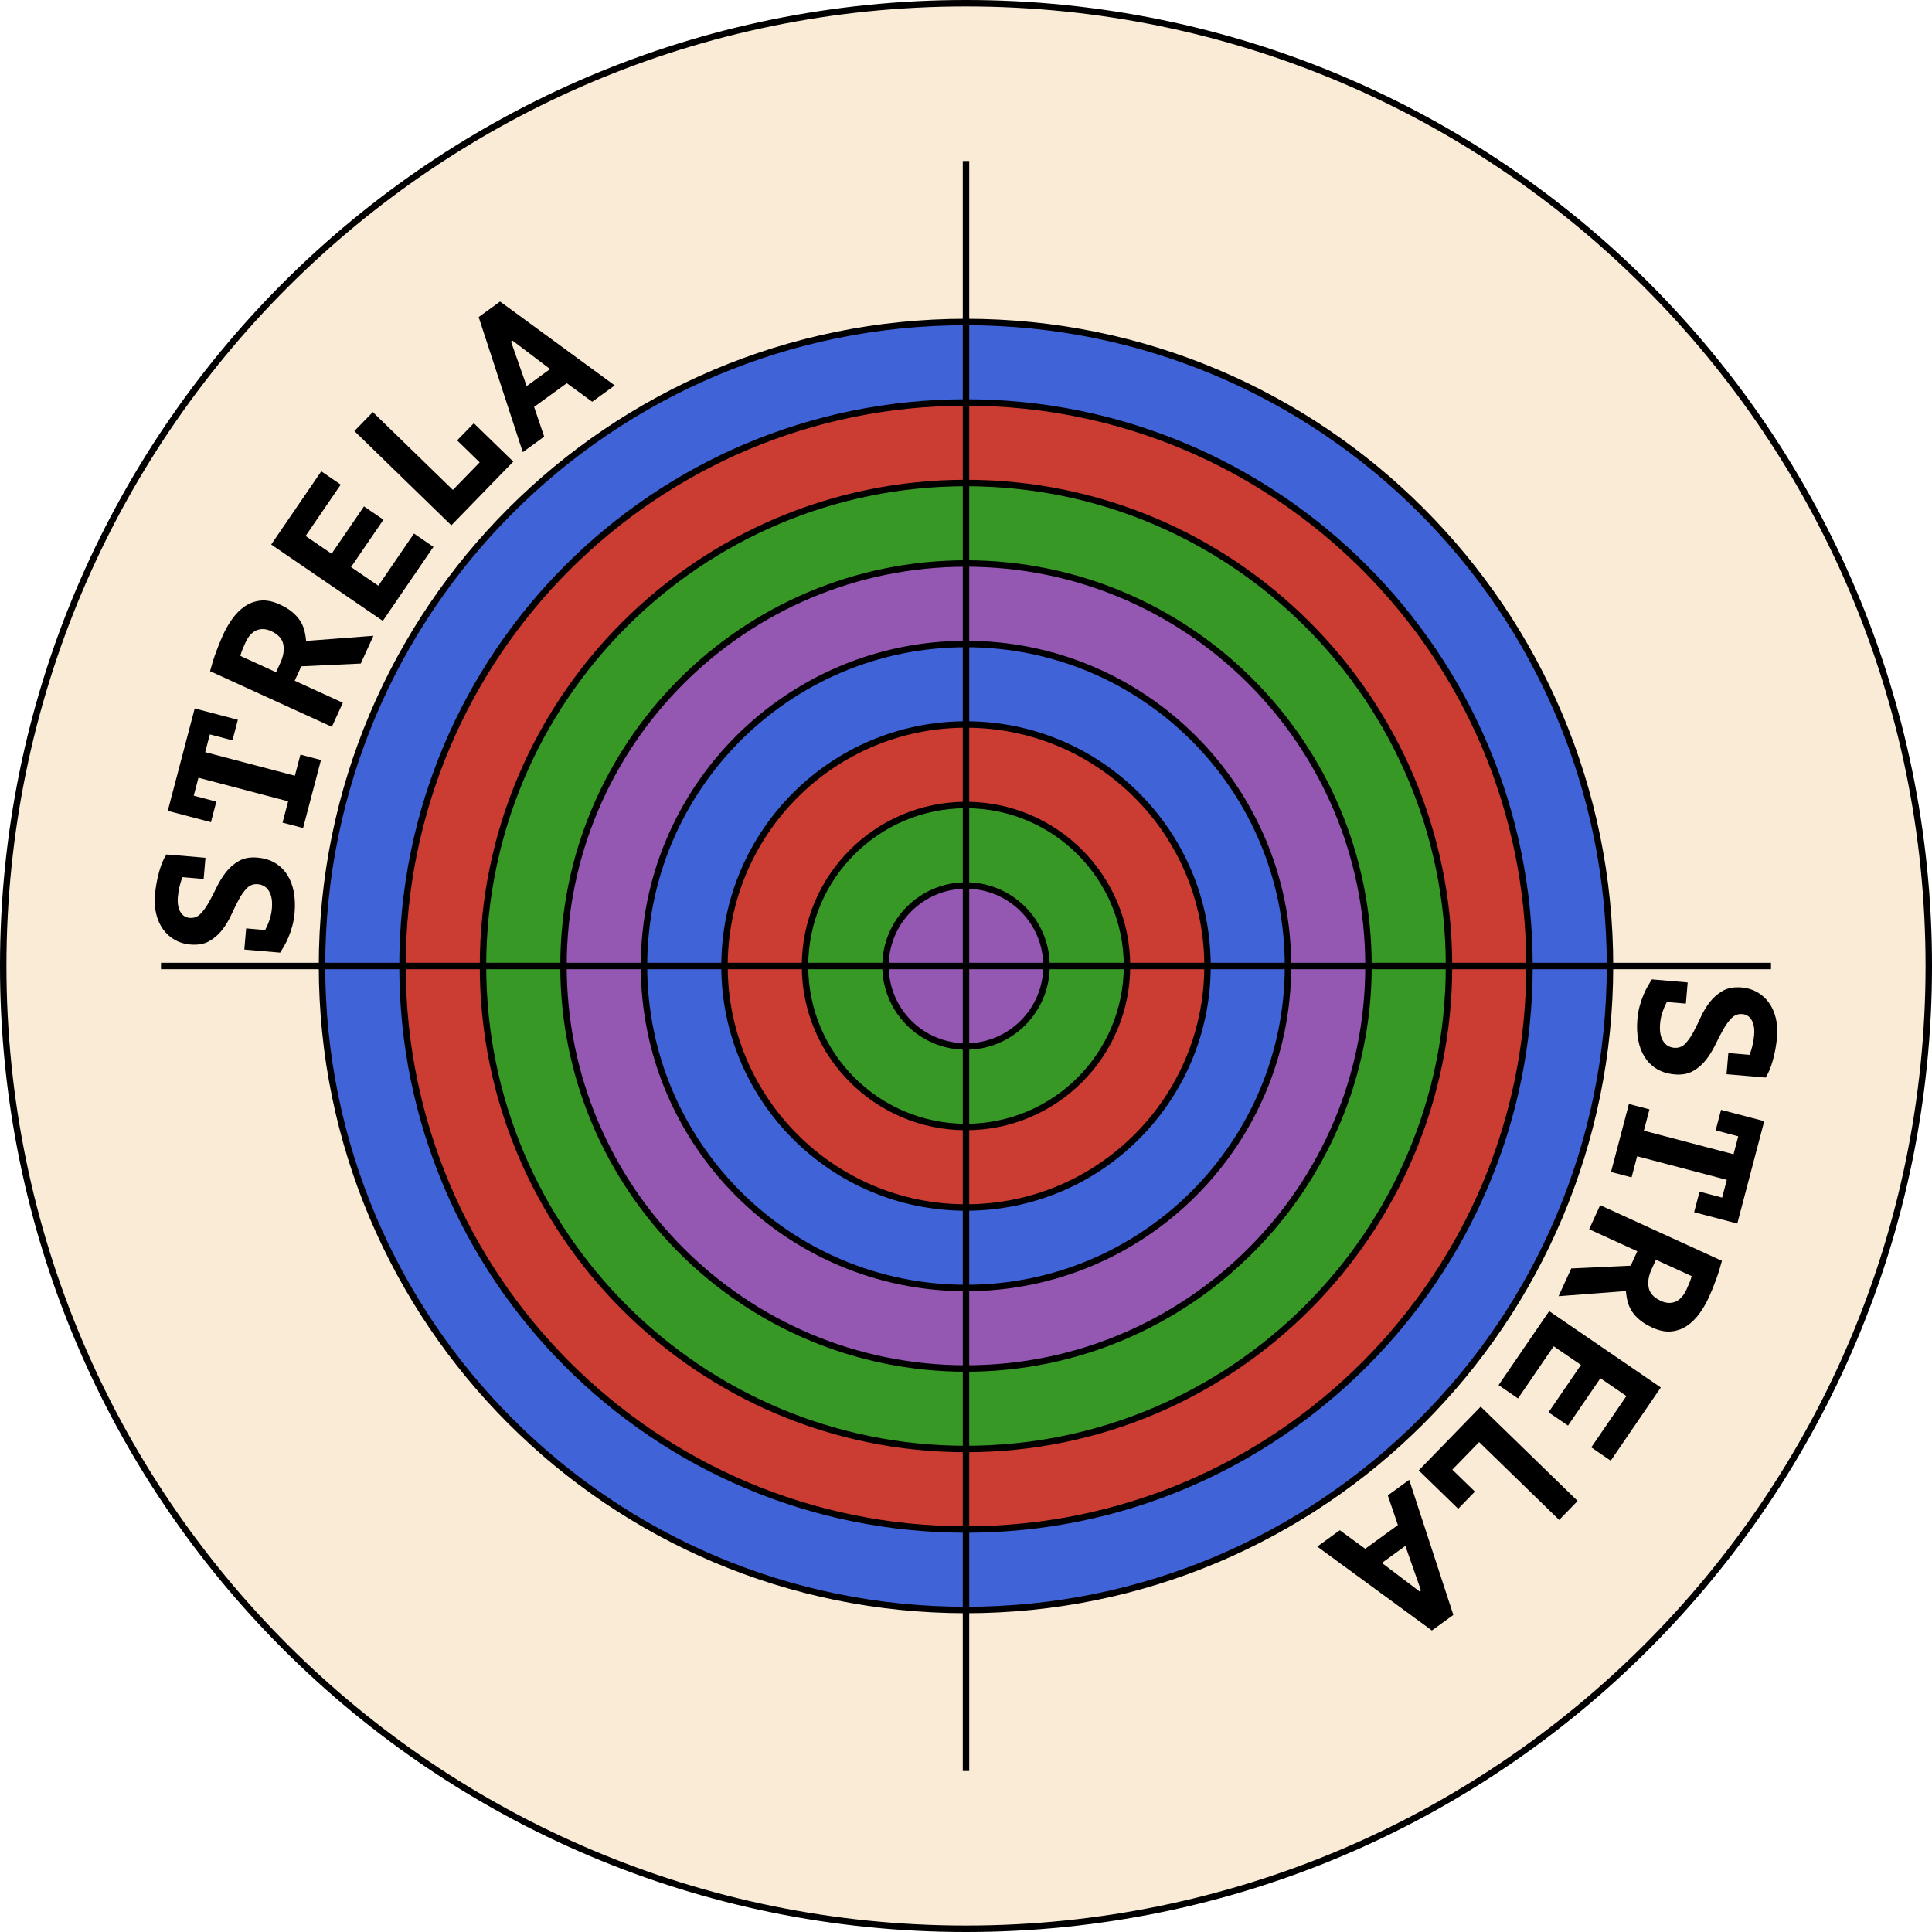
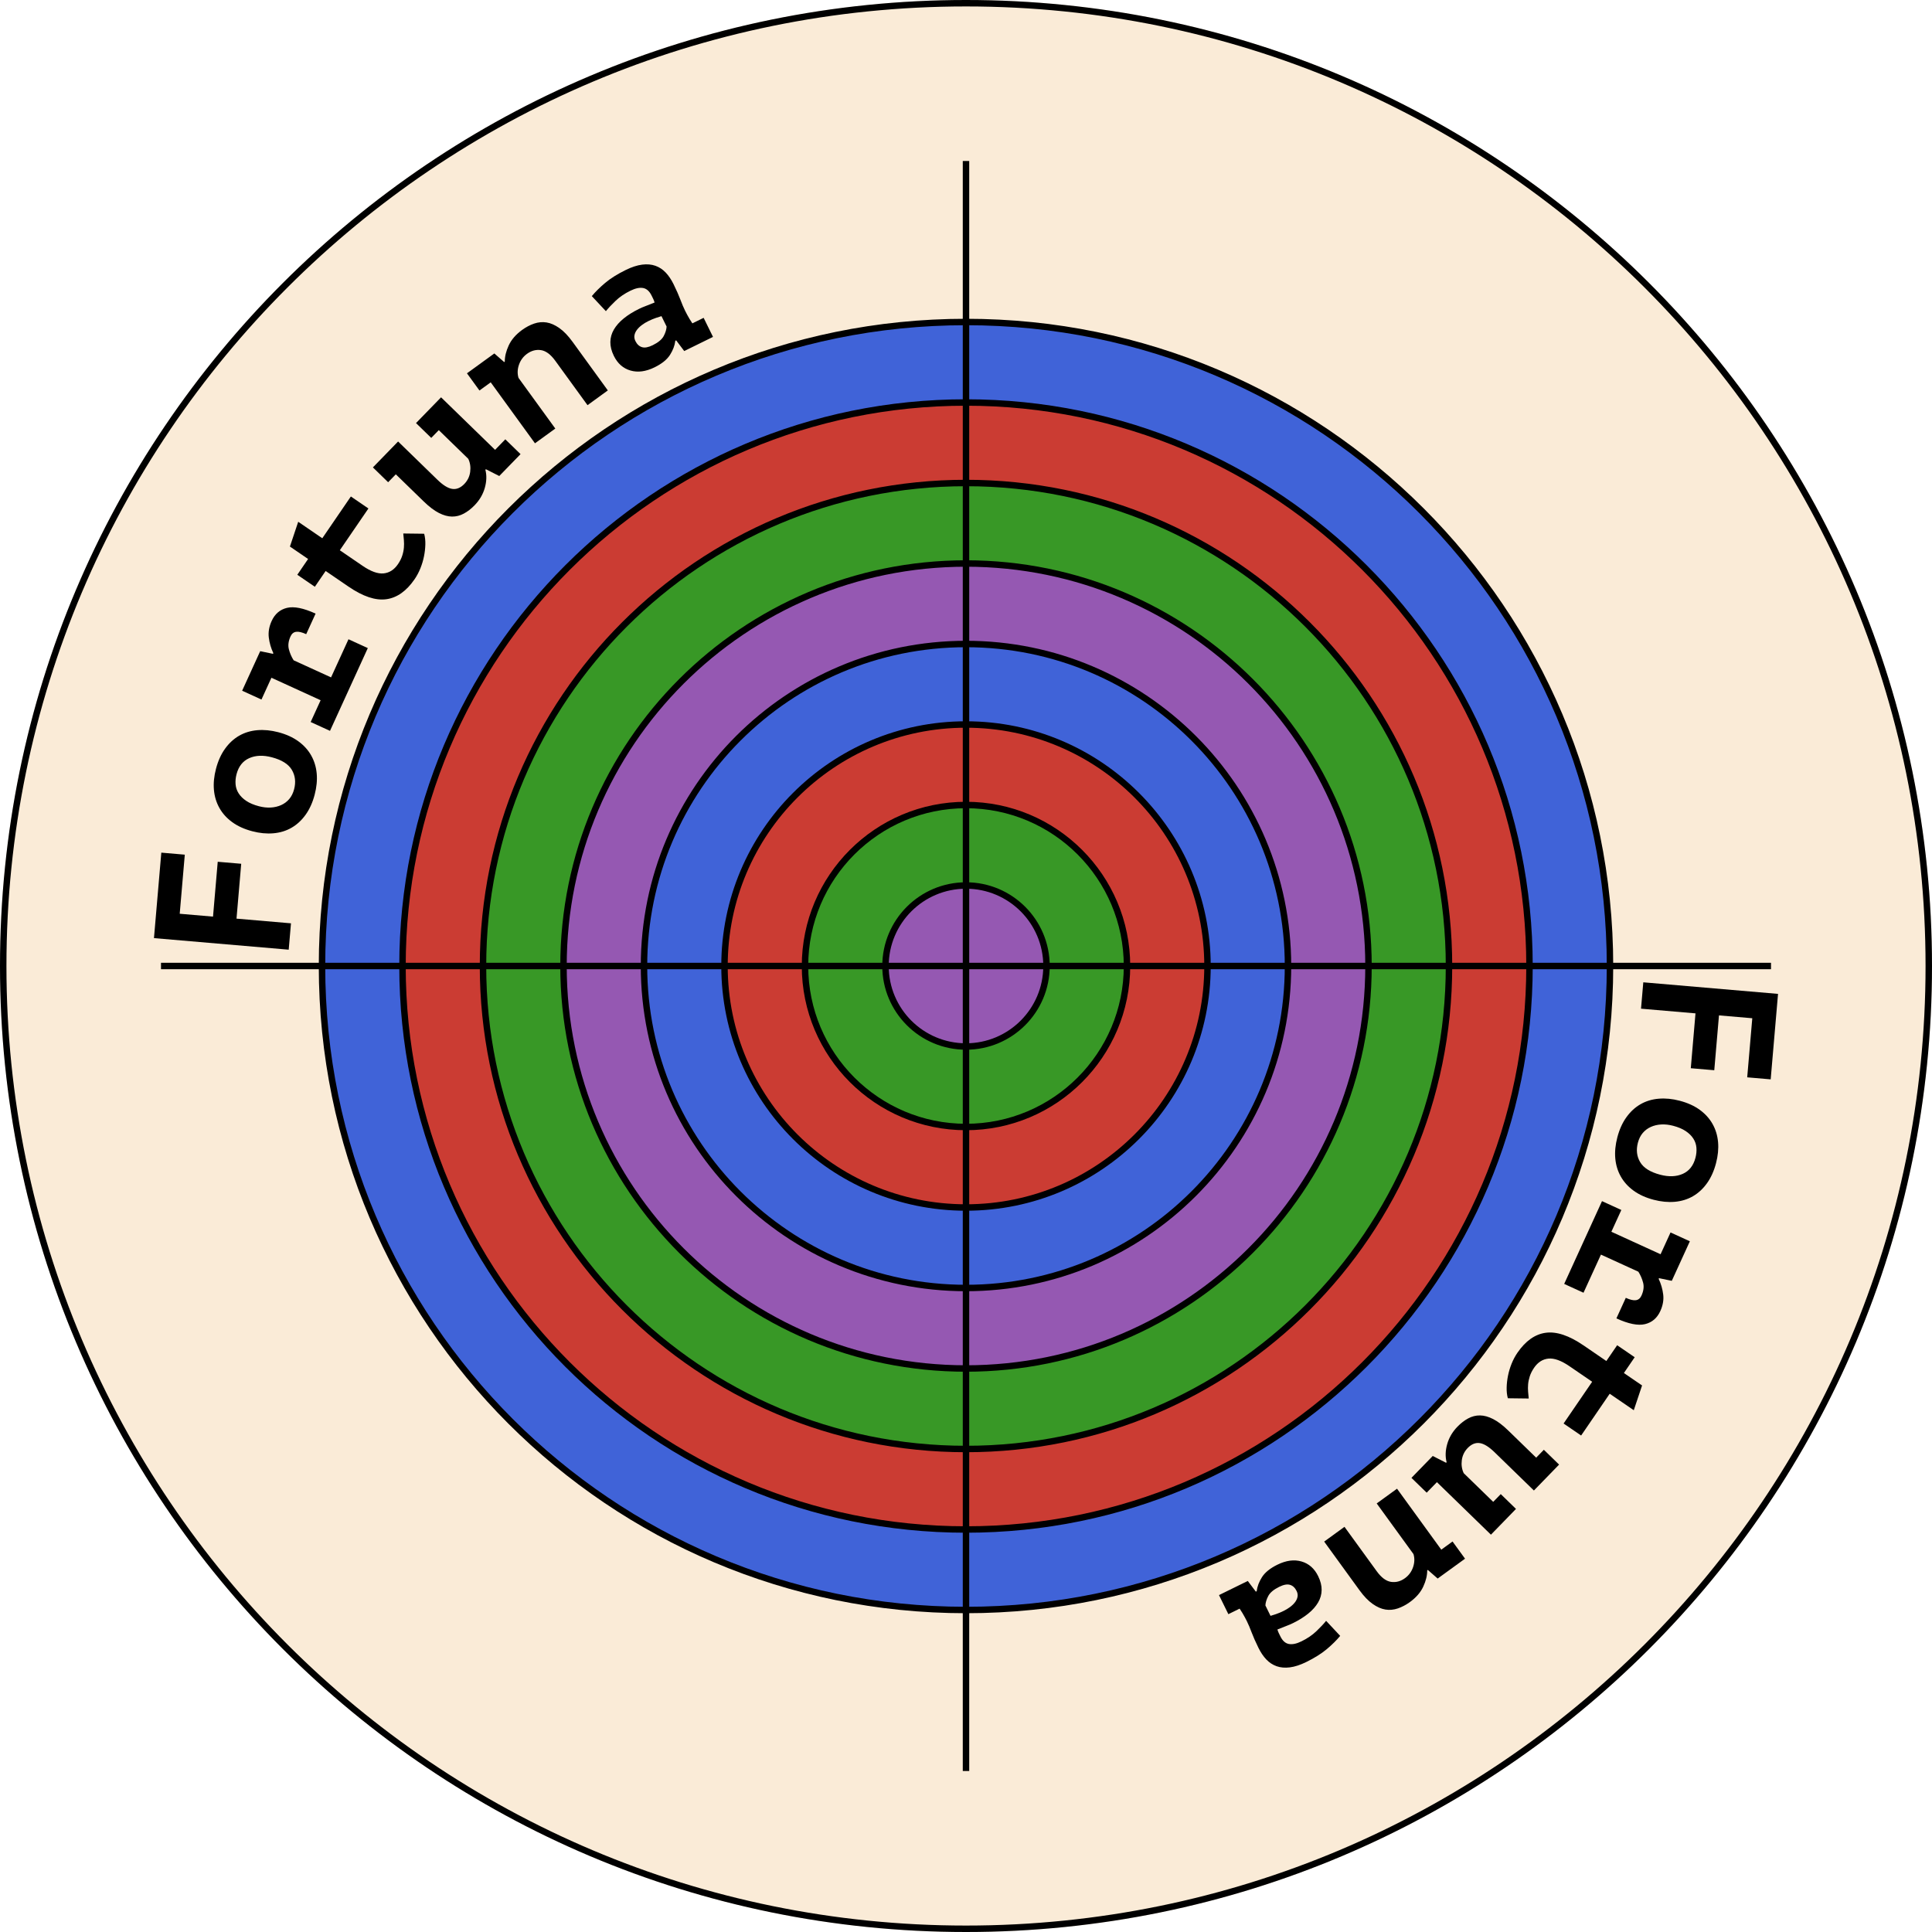
<svg xmlns="http://www.w3.org/2000/svg" xmlns:xlink="http://www.w3.org/1999/xlink" width="600pt" height="600pt" viewBox="0 0 600 600" version="1.1">
  <defs>
    <g>
-       <symbol overflow="visible" id="glyph-7181810-0">
+       <symbol overflow="visible" id="glyph-1649530-0">
        <path style="stroke:none;" d="M 41.793 4.195 L 38.816 38.867 L -3.031 35.27 L -0.051 0.598 Z M 35.117 32.828 L 23.148 20.055 L 37.121 9.512 L 34.391 6.266 L 20.227 16.914 L 8.086 4.008 L 4.84 6.738 L 16.812 19.512 L 2.836 30.055 L 5.57 33.301 L 19.738 22.594 L 31.871 35.559 Z M 35.117 32.828 " />
      </symbol>
-       <symbol overflow="visible" id="glyph-7181810-1">
-         <path style="stroke:none;" d="M 13.355 5.062 L 12.789 11.637 L 6.871 11.129 C 6.82 11.246 6.773 11.363 6.723 11.477 C 6.246 12.359 5.828 13.34 5.477 14.41 C 5.125 15.484 4.895 16.641 4.789 17.875 C 4.598 20.105 4.895 21.879 5.684 23.191 C 6.477 24.504 7.629 25.227 9.145 25.355 C 10.5 25.473 11.637 25.059 12.562 24.113 C 13.484 23.168 14.332 21.977 15.098 20.539 C 15.863 19.098 16.641 17.52 17.43 15.801 C 18.223 14.082 19.168 12.516 20.273 11.105 C 21.379 9.695 22.711 8.547 24.273 7.656 C 25.836 6.766 27.793 6.422 30.145 6.625 C 31.938 6.777 33.551 7.27 34.984 8.094 C 36.418 8.922 37.621 10.008 38.59 11.355 C 39.559 12.703 40.266 14.281 40.711 16.086 C 41.16 17.891 41.289 19.867 41.105 22.02 C 40.898 24.449 40.473 26.824 39.832 29.137 C 39.191 31.449 38.434 33.273 37.555 34.602 L 25.422 33.559 L 25.984 26.984 L 32.621 27.555 C 32.633 27.434 32.66 27.316 32.711 27.199 C 33.027 26.344 33.297 25.414 33.523 24.41 C 33.75 23.406 33.906 22.406 33.992 21.41 C 34.156 19.496 33.906 17.957 33.242 16.797 C 32.582 15.637 31.613 15 30.336 14.891 C 29.02 14.777 27.902 15.195 26.977 16.141 C 26.055 17.082 25.188 18.273 24.383 19.711 C 23.578 21.145 22.758 22.723 21.93 24.438 C 21.098 26.152 20.133 27.715 19.027 29.125 C 17.922 30.535 16.59 31.688 15.027 32.574 C 13.465 33.465 11.566 33.812 9.336 33.621 C 7.184 33.438 5.336 32.879 3.789 31.941 C 2.242 31.004 0.984 29.773 0.012 28.246 C -0.961 26.715 -1.633 24.953 -2.004 22.953 C -2.375 20.953 -2.461 18.82 -2.266 16.547 C -2.137 15.031 -1.895 13.637 -1.543 12.363 C -1.191 11.09 -0.793 9.918 -0.34 8.852 C 0.113 7.789 0.574 6.855 1.047 6.051 C 1.516 5.25 1.914 4.602 2.238 4.105 Z M 13.355 5.062 " />
+       <symbol overflow="visible" id="glyph-1649530-1">
+         <path style="stroke:none;" d="M 41.414 8.617 L 39.133 35.16 L 31.84 34.531 L 33.418 16.18 L 23.074 15.293 L 21.613 32.328 L 14.32 31.703 L 15.781 14.664 L -1.137 13.211 L -0.43 5.023 Z M 41.414 8.617 " />
      </symbol>
-       <symbol overflow="visible" id="glyph-7181811-0">
+       <symbol overflow="visible" id="glyph-1649531-0">
        <path style="stroke:none;" d="M 40.465 11.262 L 31.617 44.918 L -9.004 34.234 L -0.152 0.582 Z M 29.004 38.336 L 19.387 23.711 L 34.953 15.707 L 32.816 12.043 L 17.043 20.117 L 7.285 5.328 L 3.621 7.465 L 13.238 22.094 L -2.332 30.098 L -0.191 33.762 L 15.594 25.629 L 25.34 40.477 Z M 29.004 38.336 " />
      </symbol>
-       <symbol overflow="visible" id="glyph-7181811-1">
-         <path style="stroke:none;" d="M 4.582 8.527 L 2.844 15.141 L 30.695 22.465 L 32.16 16.895 L 25.141 15.047 L 26.816 8.664 L 40.223 12.191 L 31.859 43.988 L 18.457 40.465 L 20.133 34.082 L 27.156 35.926 L 28.605 30.414 L 0.754 23.09 L -0.973 29.648 L -7.355 27.969 L -1.801 6.848 Z M 4.582 8.527 " />
+       <symbol overflow="visible" id="glyph-1649531-1">
+         <path style="stroke:none;" d="M 13.973 5.848 C 16.41 6.488 18.48 7.422 20.184 8.656 C 21.883 9.891 23.215 11.355 24.176 13.059 C 25.133 14.758 25.703 16.633 25.887 18.688 C 26.07 20.742 25.859 22.93 25.25 25.25 C 24.609 27.688 23.668 29.77 22.43 31.488 C 21.191 33.211 19.73 34.555 18.051 35.52 C 16.371 36.484 14.492 37.055 12.418 37.234 C 10.344 37.41 8.168 37.199 5.887 36.602 C 3.449 35.961 1.379 35.023 -0.324 33.789 C -2.027 32.555 -3.355 31.09 -4.316 29.387 C -5.273 27.688 -5.848 25.812 -6.031 23.758 C -6.215 21.703 -6 19.516 -5.391 17.195 C -4.75 14.758 -3.809 12.68 -2.57 10.957 C -1.332 9.234 0.129 7.891 1.809 6.926 C 3.488 5.961 5.363 5.391 7.438 5.215 C 9.512 5.035 11.691 5.246 13.973 5.848 Z M 11.93 13.621 C 10.652 13.285 9.426 13.148 8.25 13.211 C 7.074 13.277 5.996 13.531 5.012 13.973 C 4.027 14.418 3.188 15.047 2.5 15.855 C 1.812 16.668 1.309 17.672 0.992 18.871 C 0.402 21.117 0.637 23.133 1.699 24.922 C 2.758 26.711 4.836 28.012 7.93 28.824 C 10.598 29.527 12.93 29.438 14.918 28.555 C 16.91 27.672 18.223 26.012 18.867 23.574 C 19.152 22.488 19.25 21.441 19.164 20.426 C 19.082 19.41 18.762 18.469 18.203 17.598 C 17.645 16.727 16.859 15.953 15.836 15.27 C 14.816 14.586 13.516 14.039 11.93 13.621 Z M 11.93 13.621 " />
      </symbol>
-       <symbol overflow="visible" id="glyph-7181812-0">
+       <symbol overflow="visible" id="glyph-1649532-0">
        <path style="stroke:none;" d="M 37.953 18 L 23.492 49.652 L -14.711 32.199 L -0.25 0.547 Z M 22.039 42.723 L 15.059 26.672 L 31.762 21.438 L 30.281 17.465 L 13.363 22.73 L 6.27 6.492 L 2.293 7.973 L 9.273 24.027 L -7.43 29.258 L -5.949 33.234 L 10.996 27.914 L 18.062 44.203 Z M 22.039 42.723 " />
      </symbol>
-       <symbol overflow="visible" id="glyph-7181812-1">
-         <path style="stroke:none;" d="M 36.273 20.664 C 36.035 21.566 35.762 22.527 35.449 23.551 C 35.137 24.574 34.797 25.582 34.426 26.582 C 34.059 27.578 33.688 28.539 33.309 29.465 C 32.93 30.391 32.562 31.238 32.215 32 C 31.398 33.785 30.426 35.461 29.289 37.031 C 28.156 38.602 26.855 39.879 25.398 40.859 C 23.938 41.84 22.309 42.418 20.516 42.59 C 18.723 42.758 16.773 42.363 14.664 41.398 C 13.098 40.684 11.812 39.91 10.809 39.074 C 9.805 38.242 8.988 37.355 8.367 36.41 C 7.742 35.465 7.289 34.457 7.012 33.383 C 6.73 32.309 6.547 31.203 6.453 30.059 L -14.461 31.652 L -10.523 23.031 L 7.945 22.168 L 9.992 17.691 L -4.961 10.859 L -1.547 3.383 Z M 25.309 29.504 C 25.656 28.742 25.984 27.977 26.289 27.215 C 26.594 26.453 26.781 25.848 26.855 25.398 L 15.777 20.336 L 14.43 23.281 C 13.48 25.355 13.184 27.266 13.531 29.004 C 13.879 30.746 15.141 32.117 17.324 33.113 C 18.961 33.863 20.477 33.938 21.871 33.344 C 23.266 32.75 24.41 31.469 25.309 29.504 Z M 25.309 29.504 " />
+       <symbol overflow="visible" id="glyph-1649532-1">
+         <path style="stroke:none;" d="M 5.031 4.871 L 1.938 11.637 L 17.219 18.621 L 20.312 11.852 L 26.312 14.594 L 20.703 26.875 L 16.727 26.047 L 16.629 26.266 C 17.363 27.832 17.832 29.453 18.035 31.129 C 18.238 32.805 17.938 34.516 17.141 36.262 C 16.145 38.445 14.559 39.801 12.383 40.324 C 10.207 40.848 7.246 40.254 3.5 38.539 L 6.418 32.156 C 7.727 32.754 8.77 33 9.543 32.891 C 10.32 32.785 10.898 32.312 11.281 31.473 C 11.945 30.02 12.117 28.68 11.797 27.457 C 11.477 26.23 10.984 25.094 10.32 24.043 L -1.301 18.734 L -6.715 30.574 L -12.715 27.832 L -0.973 2.129 Z M 5.031 4.871 " />
      </symbol>
-       <symbol overflow="visible" id="glyph-7181813-0">
+       <symbol overflow="visible" id="glyph-1649533-0">
        <path style="stroke:none;" d="M 34.324 24.211 L 14.676 52.934 L -19.988 29.219 L -0.34 0.496 Z M 14.43 45.855 L 10.289 28.848 L 27.641 26.543 L 26.859 22.375 L 9.289 24.676 L 5.07 7.465 L 0.898 8.25 L 5.039 25.258 L -12.312 27.562 L -11.531 31.73 L 6.07 29.379 L 10.258 46.637 Z M 14.43 45.855 " />
      </symbol>
-       <symbol overflow="visible" id="glyph-7181813-1">
-         <path style="stroke:none;" d="M 32.293 27.18 L 16.742 49.91 L 10.699 45.777 L 21.609 29.832 L 13.539 24.309 L 3.477 39.02 L -2.566 34.883 L 7.496 20.176 L -0.973 14.383 L -12.051 30.578 L -18.09 26.445 L -2.371 3.465 Z M 32.293 27.18 " />
+       <symbol overflow="visible" id="glyph-1649533-1">
+         <path style="stroke:none;" d="M 15.383 18.957 L 18.738 14.055 L 24.184 17.781 L 20.832 22.684 L 26.477 26.547 L 23.902 34.238 L 16.426 29.121 L 7.551 42.094 L 2.102 38.367 L 10.98 25.395 L 3.898 20.551 C 1.355 18.812 -0.812 18.031 -2.605 18.207 C -4.398 18.387 -5.887 19.336 -7.059 21.051 C -7.668 21.941 -8.113 22.824 -8.398 23.699 C -8.68 24.57 -8.852 25.41 -8.918 26.211 C -8.984 27.016 -8.98 27.793 -8.914 28.543 C -8.844 29.293 -8.781 29.977 -8.723 30.602 L -15.211 30.523 C -15.488 29.512 -15.609 28.395 -15.578 27.18 C -15.547 25.965 -15.406 24.73 -15.152 23.477 C -14.898 22.219 -14.523 20.984 -14.035 19.77 C -13.543 18.555 -12.945 17.434 -12.246 16.41 C -9.715 12.715 -6.781 10.641 -3.441 10.184 C -0.102 9.73 3.812 11.039 8.301 14.113 Z M 15.383 18.957 " />
      </symbol>
-       <symbol overflow="visible" id="glyph-7181814-0">
+       <symbol overflow="visible" id="glyph-1649534-0">
        <path style="stroke:none;" d="M 29.691 29.711 L 5.43 54.66 L -24.68 25.379 L -0.418 0.43 Z M 6.395 47.645 L 5.215 30.18 L 22.707 30.871 L 22.648 26.629 L 4.945 25.898 L 3.723 8.223 L -0.52 8.281 L 0.656 25.746 L -16.836 25.059 L -16.773 29.301 L 0.969 29.984 L 2.152 47.703 Z M 6.395 47.645 " />
      </symbol>
-       <symbol overflow="visible" id="glyph-7181814-1">
-         <path style="stroke:none;" d="M -5.059 29.73 L -10.246 35.062 L -22.504 23.141 L -3.262 3.355 L 26.848 32.637 L 21.117 38.527 L -3.746 14.352 L -12.07 22.91 Z M -5.059 29.73 " />
+       <symbol overflow="visible" id="glyph-1649534-1">
+         <path style="stroke:none;" d="M 7.703 35.109 L -0.078 43.109 L -15.047 28.555 C -15.648 27.969 -16.25 27.383 -16.852 26.797 L -20.031 30.066 L -24.762 25.465 L -18.152 18.668 L -14.008 20.773 L -13.84 20.602 C -14.289 18.883 -14.23 17.016 -13.664 15 C -13.098 12.984 -12.035 11.172 -10.473 9.566 C -9.414 8.477 -8.301 7.617 -7.137 6.996 C -5.973 6.371 -4.754 6.062 -3.48 6.074 C -2.207 6.086 -0.844 6.461 0.609 7.203 C 2.062 7.949 3.637 9.141 5.328 10.789 L 13.973 19.195 L 16.359 16.742 L 21.09 21.344 L 13.266 29.391 L 1.051 17.508 C -0.699 15.809 -2.23 14.859 -3.551 14.668 C -4.867 14.473 -6.113 14.98 -7.285 16.184 C -8.316 17.246 -8.926 18.504 -9.121 19.965 C -9.312 21.422 -9.117 22.77 -8.531 24.008 L 0.629 32.918 L 2.973 30.508 Z M 7.703 35.109 " />
      </symbol>
-       <symbol overflow="visible" id="glyph-7181815-0">
+       <symbol overflow="visible" id="glyph-1649535-0">
        <path style="stroke:none;" d="M 24.188 34.34 L -3.973 54.785 L -28.648 20.797 L -0.484 0.352 Z M -1.828 48.039 L -0.008 30.629 L 17.109 34.289 L 17.773 30.102 L 0.453 26.363 L 2.266 8.734 L -1.926 8.07 L -3.746 25.48 L -20.863 21.816 L -21.527 26.008 L -4.16 29.711 L -6.02 47.371 Z M -1.828 48.039 " />
      </symbol>
-       <symbol overflow="visible" id="glyph-7181815-1">
-         <path style="stroke:none;" d="M -13.957 21.625 L -3.809 14.258 L -6.941 5.039 L -0.293 0.211 L 13.41 42.164 L 6.758 46.996 L -28.84 20.938 L -21.848 15.863 Z M -1.488 20.727 L -8.77 26.016 L 2.926 34.875 L 3.363 34.555 Z M -1.488 20.727 " />
+       <symbol overflow="visible" id="glyph-1649535-1">
+         <path style="stroke:none;" d="M 17.043 24.699 L 8.543 30.867 L 5.488 28.191 L 5.297 28.332 C 5.305 29.91 4.895 31.594 4.066 33.379 C 3.238 35.168 1.852 36.766 -0.09 38.176 C -1.289 39.043 -2.531 39.699 -3.816 40.141 C -5.105 40.578 -6.391 40.699 -7.676 40.492 C -8.961 40.289 -10.285 39.707 -11.648 38.746 C -13.016 37.785 -14.379 36.363 -15.742 34.488 L -26.703 19.387 L -20.395 14.805 L -10.383 28.594 C -8.949 30.57 -7.469 31.668 -5.945 31.898 C -4.422 32.125 -2.977 31.746 -1.617 30.758 C -0.422 29.891 0.418 28.746 0.902 27.336 C 1.383 25.922 1.426 24.57 1.031 23.273 L -10.391 7.543 L -4.078 2.961 L 9.668 21.898 L 13.164 19.359 Z M 17.043 24.699 " />
      </symbol>
-       <symbol overflow="visible" id="glyph-7181816-0">
+       <symbol overflow="visible" id="glyph-1649536-0">
+         <path style="stroke:none;" d="M 17.977 37.965 L -13.262 53.305 L -31.773 15.605 L -0.539 0.266 Z M -9.996 47.02 L -5.234 30.176 L 11.008 36.707 L 12.379 32.691 L -4.051 26.055 L 0.742 8.996 L -3.273 7.625 L -8.035 24.469 L -24.277 17.938 L -25.648 21.953 L -9.168 28.566 L -14.012 45.652 Z M -9.996 47.02 " />
+       </symbol>
+       <symbol overflow="visible" id="glyph-1649536-1">
+         <path style="stroke:none;" d="M 7.477 27.477 C 6.359 28.828 4.973 30.199 3.316 31.594 C 1.66 32.984 -0.461 34.316 -3.043 35.586 C -4.91 36.504 -6.609 37.059 -8.141 37.254 C -9.672 37.449 -11.043 37.332 -12.258 36.902 C -13.473 36.473 -14.539 35.773 -15.465 34.801 C -16.387 33.828 -17.199 32.625 -17.906 31.188 C -18.805 29.355 -19.508 27.762 -20.02 26.41 C -20.527 25.055 -21.027 23.875 -21.523 22.871 C -21.895 22.117 -22.344 21.289 -22.875 20.391 C -23.191 19.922 -23.484 19.465 -23.75 19.016 L -27.25 20.734 L -30.16 14.812 L -21.219 10.422 L -18.719 13.738 L -18.453 13.605 C -18.281 12.141 -17.727 10.68 -16.797 9.219 C -15.863 7.758 -14.27 6.473 -12.008 5.363 C -9.312 4.039 -6.824 3.707 -4.539 4.367 C -2.254 5.027 -0.531 6.543 0.633 8.914 C 1.375 10.422 1.734 11.859 1.719 13.227 C 1.699 14.598 1.332 15.891 0.617 17.109 C -0.098 18.332 -1.117 19.477 -2.441 20.551 C -3.762 21.625 -5.34 22.609 -7.172 23.508 C -7.816 23.824 -8.516 24.125 -9.27 24.406 C -10.023 24.688 -10.938 25.047 -12.016 25.488 C -11.91 25.883 -11.77 26.258 -11.594 26.617 L -11.09 27.641 C -10.422 29.004 -9.547 29.789 -8.465 29.992 C -7.383 30.199 -6.07 29.922 -4.527 29.164 C -2.695 28.266 -1.16 27.219 0.082 26.027 C 1.324 24.84 2.336 23.766 3.109 22.805 Z M -11.438 12.234 C -13.16 13.082 -14.301 14.031 -14.852 15.082 C -15.406 16.133 -15.703 17.113 -15.746 18.027 L -14.16 21.258 C -13.766 21.152 -13.188 20.969 -12.426 20.707 C -11.664 20.445 -10.867 20.109 -10.043 19.703 C -9.359 19.367 -8.707 18.973 -8.09 18.512 C -7.469 18.051 -6.953 17.555 -6.547 17.02 C -6.141 16.484 -5.883 15.926 -5.77 15.336 C -5.66 14.746 -5.754 14.145 -6.055 13.535 C -6.547 12.531 -7.227 11.895 -8.094 11.629 C -8.957 11.363 -10.074 11.566 -11.438 12.234 Z M -11.438 12.234 " />
+       </symbol>
+       <symbol overflow="visible" id="glyph-1649537-0">
        <path style="stroke:none;" d="M -41.793 -4.195 L -38.816 -38.867 L 3.031 -35.27 L 0.051 -0.598 Z M -35.117 -32.828 L -23.148 -20.055 L -37.121 -9.512 L -34.391 -6.266 L -20.227 -16.914 L -8.086 -4.008 L -4.84 -6.738 L -16.812 -19.512 L -2.836 -30.055 L -5.57 -33.301 L -19.738 -22.594 L -31.871 -35.559 Z M -35.117 -32.828 " />
      </symbol>
-       <symbol overflow="visible" id="glyph-7181816-1">
-         <path style="stroke:none;" d="M -13.355 -5.062 L -12.789 -11.637 L -6.871 -11.129 C -6.82 -11.246 -6.773 -11.363 -6.723 -11.477 C -6.246 -12.359 -5.828 -13.34 -5.477 -14.41 C -5.125 -15.484 -4.895 -16.641 -4.789 -17.875 C -4.598 -20.105 -4.895 -21.879 -5.684 -23.191 C -6.477 -24.504 -7.629 -25.227 -9.145 -25.355 C -10.5 -25.473 -11.637 -25.059 -12.562 -24.113 C -13.484 -23.168 -14.332 -21.977 -15.098 -20.539 C -15.863 -19.098 -16.641 -17.52 -17.43 -15.801 C -18.223 -14.082 -19.168 -12.516 -20.273 -11.105 C -21.379 -9.695 -22.711 -8.547 -24.273 -7.656 C -25.836 -6.766 -27.793 -6.422 -30.145 -6.625 C -31.938 -6.777 -33.551 -7.27 -34.984 -8.094 C -36.418 -8.922 -37.621 -10.008 -38.59 -11.355 C -39.559 -12.703 -40.266 -14.281 -40.711 -16.086 C -41.16 -17.891 -41.289 -19.867 -41.105 -22.02 C -40.898 -24.449 -40.473 -26.824 -39.832 -29.137 C -39.191 -31.449 -38.434 -33.273 -37.555 -34.602 L -25.422 -33.559 L -25.984 -26.984 L -32.621 -27.555 C -32.633 -27.434 -32.66 -27.316 -32.711 -27.199 C -33.027 -26.344 -33.297 -25.414 -33.523 -24.41 C -33.75 -23.406 -33.906 -22.406 -33.992 -21.41 C -34.156 -19.496 -33.906 -17.957 -33.242 -16.797 C -32.582 -15.637 -31.613 -15 -30.336 -14.891 C -29.02 -14.777 -27.902 -15.195 -26.977 -16.141 C -26.055 -17.082 -25.188 -18.273 -24.383 -19.711 C -23.578 -21.145 -22.758 -22.723 -21.93 -24.438 C -21.098 -26.152 -20.133 -27.715 -19.027 -29.125 C -17.922 -30.535 -16.59 -31.688 -15.027 -32.574 C -13.465 -33.465 -11.566 -33.812 -9.336 -33.621 C -7.184 -33.438 -5.336 -32.879 -3.789 -31.941 C -2.242 -31.004 -0.984 -29.773 -0.012 -28.246 C 0.961 -26.715 1.633 -24.953 2.004 -22.953 C 2.375 -20.953 2.461 -18.82 2.266 -16.547 C 2.137 -15.031 1.895 -13.637 1.543 -12.363 C 1.191 -11.09 0.793 -9.918 0.34 -8.852 C -0.113 -7.789 -0.574 -6.855 -1.047 -6.051 C -1.516 -5.25 -1.914 -4.602 -2.238 -4.105 Z M -13.355 -5.062 " />
+       <symbol overflow="visible" id="glyph-1649537-1">
+         <path style="stroke:none;" d="M -41.414 -8.617 L -39.133 -35.16 L -31.84 -34.531 L -33.418 -16.18 L -23.074 -15.293 L -21.613 -32.328 L -14.32 -31.703 L -15.781 -14.664 L 1.137 -13.211 L 0.43 -5.023 Z M -41.414 -8.617 " />
      </symbol>
-       <symbol overflow="visible" id="glyph-7181817-0">
+       <symbol overflow="visible" id="glyph-1649538-0">
        <path style="stroke:none;" d="M -40.465 -11.262 L -31.617 -44.918 L 9.004 -34.234 L 0.152 -0.582 Z M -29.004 -38.336 L -19.387 -23.711 L -34.953 -15.707 L -32.816 -12.043 L -17.043 -20.117 L -7.285 -5.328 L -3.621 -7.465 L -13.238 -22.094 L 2.332 -30.098 L 0.191 -33.762 L -15.594 -25.629 L -25.34 -40.477 Z M -29.004 -38.336 " />
      </symbol>
-       <symbol overflow="visible" id="glyph-7181817-1">
-         <path style="stroke:none;" d="M -4.582 -8.527 L -2.844 -15.141 L -30.695 -22.465 L -32.16 -16.895 L -25.141 -15.047 L -26.816 -8.664 L -40.223 -12.191 L -31.859 -43.988 L -18.457 -40.465 L -20.133 -34.082 L -27.156 -35.926 L -28.605 -30.414 L -0.754 -23.09 L 0.973 -29.648 L 7.355 -27.969 L 1.801 -6.848 Z M -4.582 -8.527 " />
+       <symbol overflow="visible" id="glyph-1649538-1">
+         <path style="stroke:none;" d="M -13.973 -5.848 C -16.41 -6.488 -18.48 -7.422 -20.184 -8.656 C -21.883 -9.891 -23.215 -11.355 -24.176 -13.059 C -25.133 -14.758 -25.703 -16.633 -25.887 -18.688 C -26.07 -20.742 -25.859 -22.93 -25.25 -25.25 C -24.609 -27.688 -23.668 -29.77 -22.43 -31.488 C -21.191 -33.211 -19.73 -34.555 -18.051 -35.52 C -16.371 -36.484 -14.492 -37.055 -12.418 -37.234 C -10.344 -37.41 -8.168 -37.199 -5.887 -36.602 C -3.449 -35.961 -1.379 -35.023 0.324 -33.789 C 2.027 -32.555 3.355 -31.09 4.316 -29.387 C 5.273 -27.688 5.848 -25.812 6.031 -23.758 C 6.215 -21.703 6 -19.516 5.391 -17.195 C 4.75 -14.758 3.809 -12.68 2.57 -10.957 C 1.332 -9.234 -0.129 -7.891 -1.809 -6.926 C -3.488 -5.961 -5.363 -5.391 -7.438 -5.215 C -9.512 -5.035 -11.691 -5.246 -13.973 -5.848 Z M -11.93 -13.621 C -10.652 -13.285 -9.426 -13.148 -8.25 -13.211 C -7.074 -13.277 -5.996 -13.531 -5.012 -13.973 C -4.027 -14.418 -3.188 -15.047 -2.5 -15.855 C -1.812 -16.668 -1.309 -17.672 -0.992 -18.871 C -0.402 -21.117 -0.637 -23.133 -1.699 -24.922 C -2.758 -26.711 -4.836 -28.012 -7.93 -28.824 C -10.598 -29.527 -12.93 -29.438 -14.918 -28.555 C -16.91 -27.672 -18.223 -26.012 -18.867 -23.574 C -19.152 -22.488 -19.25 -21.441 -19.164 -20.426 C -19.082 -19.41 -18.762 -18.469 -18.203 -17.598 C -17.645 -16.727 -16.859 -15.953 -15.836 -15.27 C -14.816 -14.586 -13.516 -14.039 -11.93 -13.621 Z M -11.93 -13.621 " />
      </symbol>
-       <symbol overflow="visible" id="glyph-7181818-0">
+       <symbol overflow="visible" id="glyph-1649539-0">
        <path style="stroke:none;" d="M -37.953 -18 L -23.492 -49.652 L 14.711 -32.199 L 0.25 -0.547 Z M -22.039 -42.723 L -15.059 -26.672 L -31.762 -21.438 L -30.281 -17.465 L -13.363 -22.73 L -6.27 -6.492 L -2.293 -7.973 L -9.273 -24.027 L 7.43 -29.258 L 5.949 -33.234 L -10.996 -27.914 L -18.062 -44.203 Z M -22.039 -42.723 " />
      </symbol>
-       <symbol overflow="visible" id="glyph-7181818-1">
-         <path style="stroke:none;" d="M -36.273 -20.664 C -36.035 -21.566 -35.762 -22.527 -35.449 -23.551 C -35.137 -24.574 -34.797 -25.582 -34.426 -26.582 C -34.059 -27.578 -33.688 -28.539 -33.309 -29.465 C -32.93 -30.391 -32.562 -31.238 -32.215 -32 C -31.398 -33.785 -30.426 -35.461 -29.289 -37.031 C -28.156 -38.602 -26.855 -39.879 -25.398 -40.859 C -23.938 -41.84 -22.309 -42.418 -20.516 -42.59 C -18.723 -42.758 -16.773 -42.363 -14.664 -41.398 C -13.098 -40.684 -11.812 -39.91 -10.809 -39.074 C -9.805 -38.242 -8.988 -37.355 -8.367 -36.41 C -7.742 -35.465 -7.289 -34.457 -7.012 -33.383 C -6.73 -32.309 -6.547 -31.203 -6.453 -30.059 L 14.461 -31.652 L 10.523 -23.031 L -7.945 -22.168 L -9.992 -17.691 L 4.961 -10.859 L 1.547 -3.383 Z M -25.309 -29.504 C -25.656 -28.742 -25.984 -27.977 -26.289 -27.215 C -26.594 -26.453 -26.781 -25.848 -26.855 -25.398 L -15.777 -20.336 L -14.43 -23.281 C -13.48 -25.355 -13.184 -27.266 -13.531 -29.004 C -13.879 -30.746 -15.141 -32.117 -17.324 -33.113 C -18.961 -33.863 -20.477 -33.938 -21.871 -33.344 C -23.266 -32.75 -24.41 -31.469 -25.309 -29.504 Z M -25.309 -29.504 " />
+       <symbol overflow="visible" id="glyph-1649539-1">
+         <path style="stroke:none;" d="M -5.031 -4.871 L -1.938 -11.637 L -17.219 -18.621 L -20.312 -11.852 L -26.312 -14.594 L -20.703 -26.875 L -16.727 -26.047 L -16.629 -26.266 C -17.363 -27.832 -17.832 -29.453 -18.035 -31.129 C -18.238 -32.805 -17.938 -34.516 -17.141 -36.262 C -16.145 -38.445 -14.559 -39.801 -12.383 -40.324 C -10.207 -40.848 -7.246 -40.254 -3.5 -38.539 L -6.418 -32.156 C -7.727 -32.754 -8.77 -33 -9.543 -32.891 C -10.32 -32.785 -10.898 -32.312 -11.281 -31.473 C -11.945 -30.02 -12.117 -28.68 -11.797 -27.457 C -11.477 -26.23 -10.984 -25.094 -10.32 -24.043 L 1.301 -18.734 L 6.715 -30.574 L 12.715 -27.832 L 0.973 -2.129 Z M -5.031 -4.871 " />
      </symbol>
-       <symbol overflow="visible" id="glyph-7181819-0">
+       <symbol overflow="visible" id="glyph-16495310-0">
        <path style="stroke:none;" d="M -34.324 -24.211 L -14.676 -52.934 L 19.988 -29.219 L 0.34 -0.496 Z M -14.43 -45.855 L -10.289 -28.848 L -27.641 -26.543 L -26.859 -22.375 L -9.289 -24.676 L -5.07 -7.465 L -0.898 -8.25 L -5.039 -25.258 L 12.312 -27.562 L 11.531 -31.73 L -6.07 -29.379 L -10.258 -46.637 Z M -14.43 -45.855 " />
      </symbol>
-       <symbol overflow="visible" id="glyph-7181819-1">
-         <path style="stroke:none;" d="M -32.293 -27.18 L -16.742 -49.91 L -10.699 -45.777 L -21.609 -29.832 L -13.539 -24.309 L -3.477 -39.02 L 2.566 -34.883 L -7.496 -20.176 L 0.973 -14.383 L 12.051 -30.578 L 18.09 -26.445 L 2.371 -3.465 Z M -32.293 -27.18 " />
+       <symbol overflow="visible" id="glyph-16495310-1">
+         <path style="stroke:none;" d="M -15.383 -18.957 L -18.738 -14.055 L -24.184 -17.781 L -20.832 -22.684 L -26.477 -26.547 L -23.902 -34.238 L -16.426 -29.121 L -7.551 -42.094 L -2.102 -38.367 L -10.98 -25.395 L -3.898 -20.551 C -1.355 -18.812 0.812 -18.031 2.605 -18.207 C 4.398 -18.387 5.887 -19.336 7.059 -21.051 C 7.668 -21.941 8.113 -22.824 8.398 -23.699 C 8.68 -24.57 8.852 -25.41 8.918 -26.211 C 8.984 -27.016 8.98 -27.793 8.914 -28.543 C 8.844 -29.293 8.781 -29.977 8.723 -30.602 L 15.211 -30.523 C 15.488 -29.512 15.609 -28.395 15.578 -27.18 C 15.547 -25.965 15.406 -24.73 15.152 -23.477 C 14.898 -22.219 14.523 -20.984 14.035 -19.77 C 13.543 -18.555 12.945 -17.434 12.246 -16.41 C 9.715 -12.715 6.781 -10.641 3.441 -10.184 C 0.102 -9.73 -3.812 -11.039 -8.301 -14.113 Z M -15.383 -18.957 " />
      </symbol>
-       <symbol overflow="visible" id="glyph-71818110-0">
+       <symbol overflow="visible" id="glyph-16495311-0">
        <path style="stroke:none;" d="M -29.691 -29.711 L -5.43 -54.66 L 24.68 -25.379 L 0.418 -0.43 Z M -6.395 -47.645 L -5.215 -30.18 L -22.707 -30.871 L -22.648 -26.629 L -4.945 -25.898 L -3.723 -8.223 L 0.52 -8.281 L -0.656 -25.746 L 16.836 -25.059 L 16.773 -29.301 L -0.969 -29.984 L -2.152 -47.703 Z M -6.395 -47.645 " />
      </symbol>
-       <symbol overflow="visible" id="glyph-71818110-1">
-         <path style="stroke:none;" d="M 5.059 -29.73 L 10.246 -35.062 L 22.504 -23.141 L 3.262 -3.355 L -26.848 -32.637 L -21.117 -38.527 L 3.746 -14.352 L 12.07 -22.91 Z M 5.059 -29.73 " />
+       <symbol overflow="visible" id="glyph-16495311-1">
+         <path style="stroke:none;" d="M -7.703 -35.109 L 0.078 -43.109 L 15.047 -28.555 C 15.648 -27.969 16.25 -27.383 16.852 -26.797 L 20.031 -30.066 L 24.762 -25.465 L 18.152 -18.668 L 14.008 -20.773 L 13.84 -20.602 C 14.289 -18.883 14.23 -17.016 13.664 -15 C 13.098 -12.984 12.035 -11.172 10.473 -9.566 C 9.414 -8.477 8.301 -7.617 7.137 -6.996 C 5.973 -6.371 4.754 -6.062 3.48 -6.074 C 2.207 -6.086 0.844 -6.461 -0.609 -7.203 C -2.062 -7.949 -3.637 -9.141 -5.328 -10.789 L -13.973 -19.195 L -16.359 -16.742 L -21.09 -21.344 L -13.266 -29.391 L -1.051 -17.508 C 0.699 -15.809 2.23 -14.859 3.551 -14.668 C 4.867 -14.473 6.113 -14.98 7.285 -16.184 C 8.316 -17.246 8.926 -18.504 9.121 -19.965 C 9.312 -21.422 9.117 -22.77 8.531 -24.008 L -0.629 -32.918 L -2.973 -30.508 Z M -7.703 -35.109 " />
      </symbol>
-       <symbol overflow="visible" id="glyph-71818111-0">
+       <symbol overflow="visible" id="glyph-16495312-0">
        <path style="stroke:none;" d="M -24.188 -34.34 L 3.973 -54.785 L 28.648 -20.797 L 0.484 -0.352 Z M 1.828 -48.039 L 0.008 -30.629 L -17.109 -34.289 L -17.773 -30.102 L -0.453 -26.363 L -2.266 -8.734 L 1.926 -8.07 L 3.746 -25.48 L 20.863 -21.816 L 21.527 -26.008 L 4.16 -29.711 L 6.02 -47.371 Z M 1.828 -48.039 " />
      </symbol>
-       <symbol overflow="visible" id="glyph-71818111-1">
-         <path style="stroke:none;" d="M 13.957 -21.625 L 3.809 -14.258 L 6.941 -5.039 L 0.293 -0.211 L -13.41 -42.164 L -6.758 -46.996 L 28.84 -20.938 L 21.848 -15.863 Z M 1.488 -20.727 L 8.77 -26.016 L -2.926 -34.875 L -3.363 -34.555 Z M 1.488 -20.727 " />
+       <symbol overflow="visible" id="glyph-16495312-1">
+         <path style="stroke:none;" d="M -17.043 -24.699 L -8.543 -30.867 L -5.488 -28.191 L -5.297 -28.332 C -5.305 -29.91 -4.895 -31.594 -4.066 -33.379 C -3.238 -35.168 -1.852 -36.766 0.09 -38.176 C 1.289 -39.043 2.531 -39.699 3.816 -40.141 C 5.105 -40.578 6.391 -40.699 7.676 -40.492 C 8.961 -40.289 10.285 -39.707 11.648 -38.746 C 13.016 -37.785 14.379 -36.363 15.742 -34.488 L 26.703 -19.387 L 20.395 -14.805 L 10.383 -28.594 C 8.949 -30.57 7.469 -31.668 5.945 -31.898 C 4.422 -32.125 2.977 -31.746 1.617 -30.758 C 0.422 -29.891 -0.418 -28.746 -0.902 -27.336 C -1.383 -25.922 -1.426 -24.57 -1.031 -23.273 L 10.391 -7.543 L 4.078 -2.961 L -9.668 -21.898 L -13.164 -19.359 Z M -17.043 -24.699 " />
+       </symbol>
+       <symbol overflow="visible" id="glyph-16495313-0">
+         <path style="stroke:none;" d="M -17.977 -37.965 L 13.262 -53.305 L 31.773 -15.605 L 0.539 -0.266 Z M 9.996 -47.02 L 5.234 -30.176 L -11.008 -36.707 L -12.379 -32.691 L 4.051 -26.055 L -0.742 -8.996 L 3.273 -7.625 L 8.035 -24.469 L 24.277 -17.938 L 25.648 -21.953 L 9.168 -28.566 L 14.012 -45.652 Z M 9.996 -47.02 " />
+       </symbol>
+       <symbol overflow="visible" id="glyph-16495313-1">
+         <path style="stroke:none;" d="M -7.477 -27.477 C -6.359 -28.828 -4.973 -30.199 -3.316 -31.594 C -1.66 -32.984 0.461 -34.316 3.043 -35.586 C 4.91 -36.504 6.609 -37.059 8.141 -37.254 C 9.672 -37.449 11.043 -37.332 12.258 -36.902 C 13.473 -36.473 14.539 -35.773 15.465 -34.801 C 16.387 -33.828 17.199 -32.625 17.906 -31.188 C 18.805 -29.355 19.508 -27.762 20.02 -26.41 C 20.527 -25.055 21.027 -23.875 21.523 -22.871 C 21.895 -22.117 22.344 -21.289 22.875 -20.391 C 23.191 -19.922 23.484 -19.465 23.75 -19.016 L 27.25 -20.734 L 30.16 -14.812 L 21.219 -10.422 L 18.719 -13.738 L 18.453 -13.605 C 18.281 -12.141 17.727 -10.68 16.797 -9.219 C 15.863 -7.758 14.27 -6.473 12.008 -5.363 C 9.312 -4.039 6.824 -3.707 4.539 -4.367 C 2.254 -5.027 0.531 -6.543 -0.633 -8.914 C -1.375 -10.422 -1.734 -11.859 -1.719 -13.227 C -1.699 -14.598 -1.332 -15.891 -0.617 -17.109 C 0.098 -18.332 1.117 -19.477 2.441 -20.551 C 3.762 -21.625 5.34 -22.609 7.172 -23.508 C 7.816 -23.824 8.516 -24.125 9.27 -24.406 C 10.023 -24.688 10.938 -25.047 12.016 -25.488 C 11.91 -25.883 11.77 -26.258 11.594 -26.617 L 11.09 -27.641 C 10.422 -29.004 9.547 -29.789 8.465 -29.992 C 7.383 -30.199 6.07 -29.922 4.527 -29.164 C 2.695 -28.266 1.16 -27.219 -0.082 -26.027 C -1.324 -24.84 -2.336 -23.766 -3.109 -22.805 Z M 11.438 -12.234 C 13.16 -13.082 14.301 -14.031 14.852 -15.082 C 15.406 -16.133 15.703 -17.113 15.746 -18.027 L 14.16 -21.258 C 13.766 -21.152 13.188 -20.969 12.426 -20.707 C 11.664 -20.445 10.867 -20.109 10.043 -19.703 C 9.359 -19.367 8.707 -18.973 8.09 -18.512 C 7.469 -18.051 6.953 -17.555 6.547 -17.02 C 6.141 -16.484 5.883 -15.926 5.77 -15.336 C 5.66 -14.746 5.754 -14.145 6.055 -13.535 C 6.547 -12.531 7.227 -11.895 8.094 -11.629 C 8.957 -11.363 10.074 -11.566 11.438 -12.234 Z M 11.438 -12.234 " />
      </symbol>
    </g>
  </defs>
  <g id="surface1">
    <path style=" stroke:none;fill-rule:nonzero;fill:rgb(98.039%,92.157%,84.314%);fill-opacity:1;" d="M 600 300 C 600 465.684 465.684 600 300 600 C 134.316 600 0 465.684 0 300 C 0 134.316 134.316 0 300 0 C 465.684 0 600 134.316 600 300 " />
    <path style="fill:none;stroke-width:2;stroke-linecap:butt;stroke-linejoin:miter;stroke:rgb(0%,0%,0%);stroke-opacity:1;stroke-miterlimit:10;" d="M 599 300 C 599 465.133 465.133 599 300 599 C 134.867 599 1 465.133 1 300 C 1 134.867 134.867 1 300 1 C 465.133 1 599 134.867 599 300 " />
    <path style="fill-rule:nonzero;fill:rgb(25.1%,38.8%,84.7%);fill-opacity:1;stroke-width:2;stroke-linecap:butt;stroke-linejoin:miter;stroke:rgb(0%,0%,0%);stroke-opacity:1;stroke-miterlimit:10;" d="M 500 300 C 500 410.457 410.457 500 300 500 C 189.543 500 100 410.457 100 300 C 100 189.543 189.543 100 300 100 C 410.457 100 500 189.543 500 300 " />
    <path style="fill-rule:nonzero;fill:rgb(79.6%,23.5%,20%);fill-opacity:1;stroke-width:2;stroke-linecap:butt;stroke-linejoin:miter;stroke:rgb(0%,0%,0%);stroke-opacity:1;stroke-miterlimit:10;" d="M 475 300 C 475 396.648 396.648 475 300 475 C 203.352 475 125 396.648 125 300 C 125 203.352 203.352 125 300 125 C 396.648 125 475 203.352 475 300 " />
    <path style="fill-rule:nonzero;fill:rgb(22%,59.6%,14.9%);fill-opacity:1;stroke-width:2;stroke-linecap:butt;stroke-linejoin:miter;stroke:rgb(0%,0%,0%);stroke-opacity:1;stroke-miterlimit:10;" d="M 450 300 C 450 382.844 382.844 450 300 450 C 217.156 450 150 382.844 150 300 C 150 217.156 217.156 150 300 150 C 382.844 150 450 217.156 450 300 " />
    <path style="fill-rule:nonzero;fill:rgb(58.4%,34.5%,69.8%);fill-opacity:1;stroke-width:2;stroke-linecap:butt;stroke-linejoin:miter;stroke:rgb(0%,0%,0%);stroke-opacity:1;stroke-miterlimit:10;" d="M 425 300 C 425 369.035 369.035 425 300 425 C 230.965 425 175 369.035 175 300 C 175 230.965 230.965 175 300 175 C 369.035 175 425 230.965 425 300 " />
    <path style="fill-rule:nonzero;fill:rgb(25.1%,38.8%,84.7%);fill-opacity:1;stroke-width:2;stroke-linecap:butt;stroke-linejoin:miter;stroke:rgb(0%,0%,0%);stroke-opacity:1;stroke-miterlimit:10;" d="M 400 300 C 400 355.227 355.227 400 300 400 C 244.773 400 200 355.227 200 300 C 200 244.773 244.773 200 300 200 C 355.227 200 400 244.773 400 300 " />
    <path style="fill-rule:nonzero;fill:rgb(79.6%,23.5%,20%);fill-opacity:1;stroke-width:2;stroke-linecap:butt;stroke-linejoin:miter;stroke:rgb(0%,0%,0%);stroke-opacity:1;stroke-miterlimit:10;" d="M 375 300 C 375 341.422 341.422 375 300 375 C 258.578 375 225 341.422 225 300 C 225 258.578 258.578 225 300 225 C 341.422 225 375 258.578 375 300 " />
    <path style="fill-rule:nonzero;fill:rgb(22%,59.6%,14.9%);fill-opacity:1;stroke-width:2;stroke-linecap:butt;stroke-linejoin:miter;stroke:rgb(0%,0%,0%);stroke-opacity:1;stroke-miterlimit:10;" d="M 350 300 C 350 327.613 327.613 350 300 350 C 272.387 350 250 327.613 250 300 C 250 272.387 272.387 250 300 250 C 327.613 250 350 272.387 350 300 " />
    <path style="fill-rule:nonzero;fill:rgb(58.4%,34.5%,69.8%);fill-opacity:1;stroke-width:2;stroke-linecap:butt;stroke-linejoin:miter;stroke:rgb(0%,0%,0%);stroke-opacity:1;stroke-miterlimit:10;" d="M 325 300 C 325 313.809 313.809 325 300 325 C 286.191 325 275 313.809 275 300 C 275 286.191 286.191 275 300 275 C 313.809 275 325 286.191 325 300 " />
    <path style="fill:none;stroke-width:2;stroke-linecap:butt;stroke-linejoin:miter;stroke:rgb(0%,0%,0%);stroke-opacity:1;stroke-miterlimit:10;" d="M 300 550 L 300 50 " />
    <path style="fill:none;stroke-width:2;stroke-linecap:butt;stroke-linejoin:miter;stroke:rgb(0%,0%,0%);stroke-opacity:1;stroke-miterlimit:10;" d="M 50 300 L 550 300 " />
    <g style="fill:rgb(0%,0%,0%);fill-opacity:1;">
-       <use xlink:href="#glyph-7181810-1" x="510.77" y="300.044" />
+       <use xlink:href="#glyph-1649530-1" x="510.77" y="300.044" />
    </g>
    <g style="fill:rgb(0%,0%,0%);fill-opacity:1;">
-       <use xlink:href="#glyph-7181811-1" x="507.673" y="335.999" />
+       <use xlink:href="#glyph-1649531-1" x="507.673" y="335.999" />
    </g>
    <g style="fill:rgb(0%,0%,0%);fill-opacity:1;">
-       <use xlink:href="#glyph-7181812-1" x="498.488" y="370.898" />
+       <use xlink:href="#glyph-1649532-1" x="498.488" y="370.898" />
    </g>
    <g style="fill:rgb(0%,0%,0%);fill-opacity:1;">
-       <use xlink:href="#glyph-7181813-1" x="483.484" y="403.719" />
+       <use xlink:href="#glyph-1649533-1" x="483.484" y="403.719" />
    </g>
    <g style="fill:rgb(0%,0%,0%);fill-opacity:1;">
-       <use xlink:href="#glyph-7181814-1" x="463.101" y="433.499" />
+       <use xlink:href="#glyph-1649534-1" x="463.101" y="433.499" />
    </g>
    <g style="fill:rgb(0%,0%,0%);fill-opacity:1;">
-       <use xlink:href="#glyph-7181815-1" x="437.937" y="459.366" />
+       <use xlink:href="#glyph-1649535-1" x="437.937" y="459.366" />
    </g>
    <g style="fill:rgb(0%,0%,0%);fill-opacity:1;">
-       <use xlink:href="#glyph-7181816-1" x="89.23" y="299.956" />
+       <use xlink:href="#glyph-1649536-1" x="408.729" y="480.56" />
    </g>
    <g style="fill:rgb(0%,0%,0%);fill-opacity:1;">
-       <use xlink:href="#glyph-7181817-1" x="92.327" y="264.001" />
+       <use xlink:href="#glyph-1649537-1" x="89.23" y="299.956" />
    </g>
    <g style="fill:rgb(0%,0%,0%);fill-opacity:1;">
-       <use xlink:href="#glyph-7181818-1" x="101.512" y="229.102" />
+       <use xlink:href="#glyph-1649538-1" x="92.327" y="264.001" />
    </g>
    <g style="fill:rgb(0%,0%,0%);fill-opacity:1;">
-       <use xlink:href="#glyph-7181819-1" x="116.516" y="196.281" />
+       <use xlink:href="#glyph-1649539-1" x="101.512" y="229.102" />
    </g>
    <g style="fill:rgb(0%,0%,0%);fill-opacity:1;">
-       <use xlink:href="#glyph-71818110-1" x="136.899" y="166.501" />
+       <use xlink:href="#glyph-16495310-1" x="116.516" y="196.281" />
    </g>
    <g style="fill:rgb(0%,0%,0%);fill-opacity:1;">
-       <use xlink:href="#glyph-71818111-1" x="162.063" y="140.634" />
+       <use xlink:href="#glyph-16495311-1" x="136.899" y="166.501" />
+     </g>
+     <g style="fill:rgb(0%,0%,0%);fill-opacity:1;">
+       <use xlink:href="#glyph-16495312-1" x="162.063" y="140.634" />
+     </g>
+     <g style="fill:rgb(0%,0%,0%);fill-opacity:1;">
+       <use xlink:href="#glyph-16495313-1" x="191.271" y="119.44" />
    </g>
  </g>
</svg>
